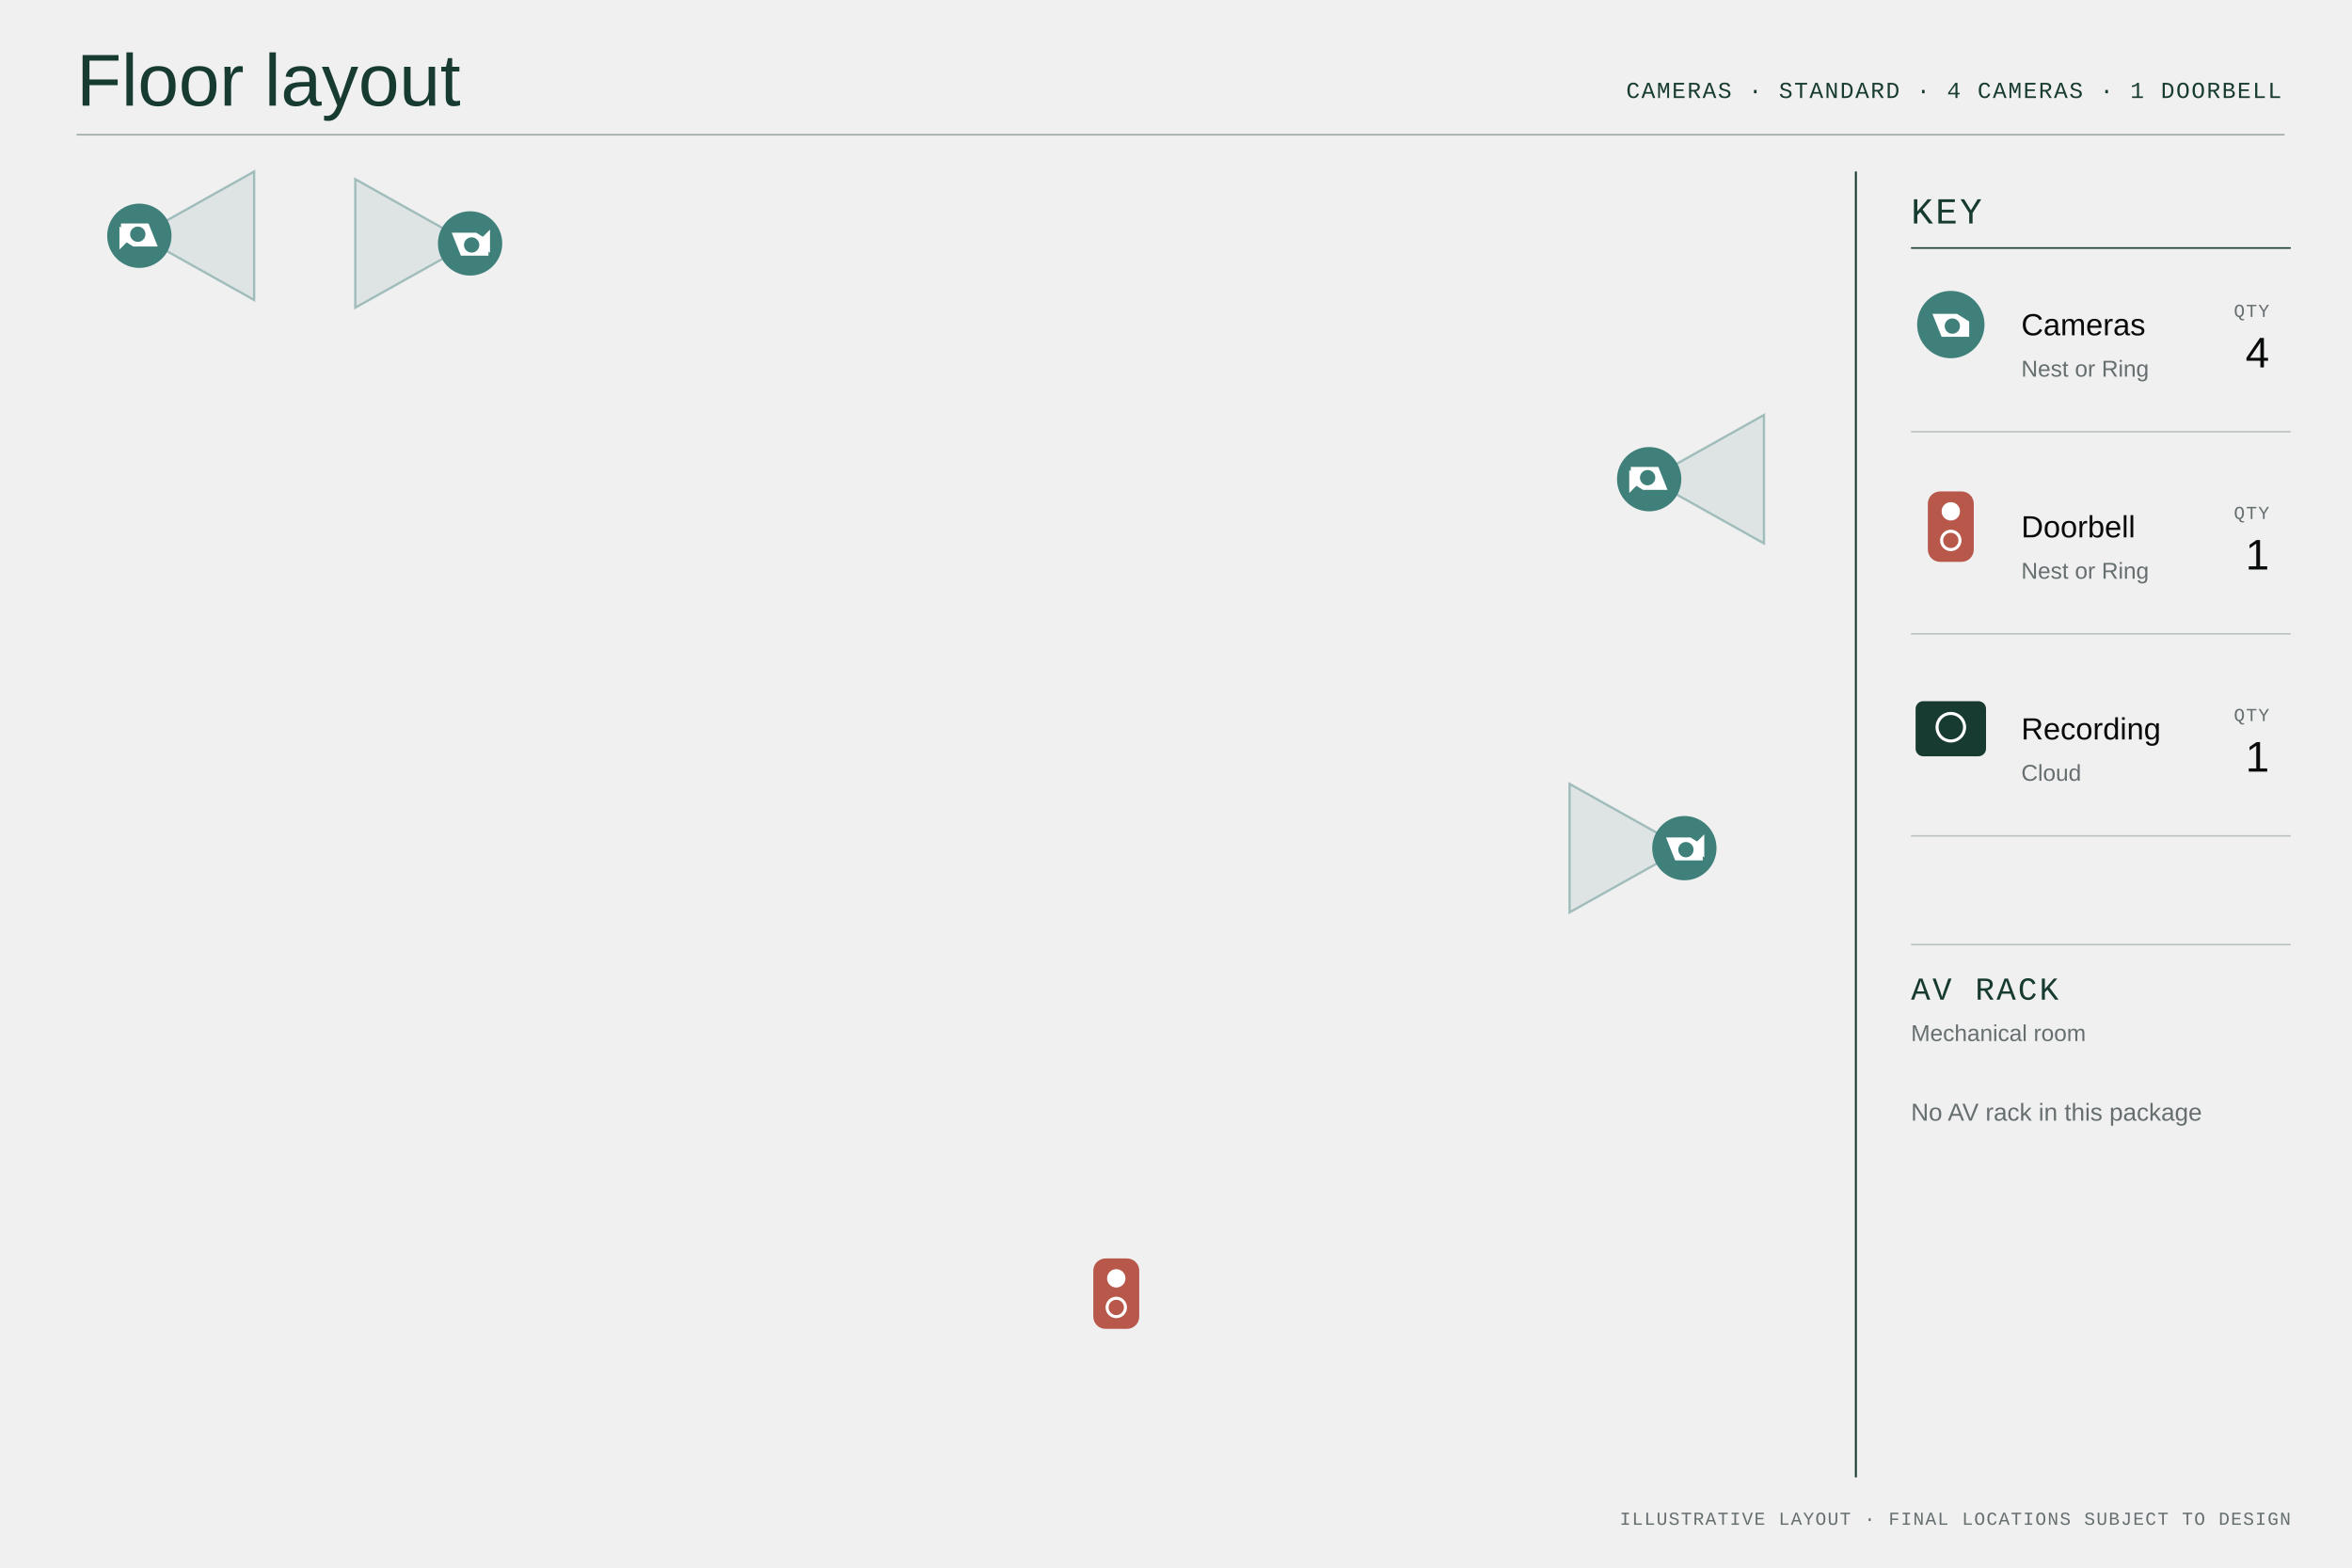
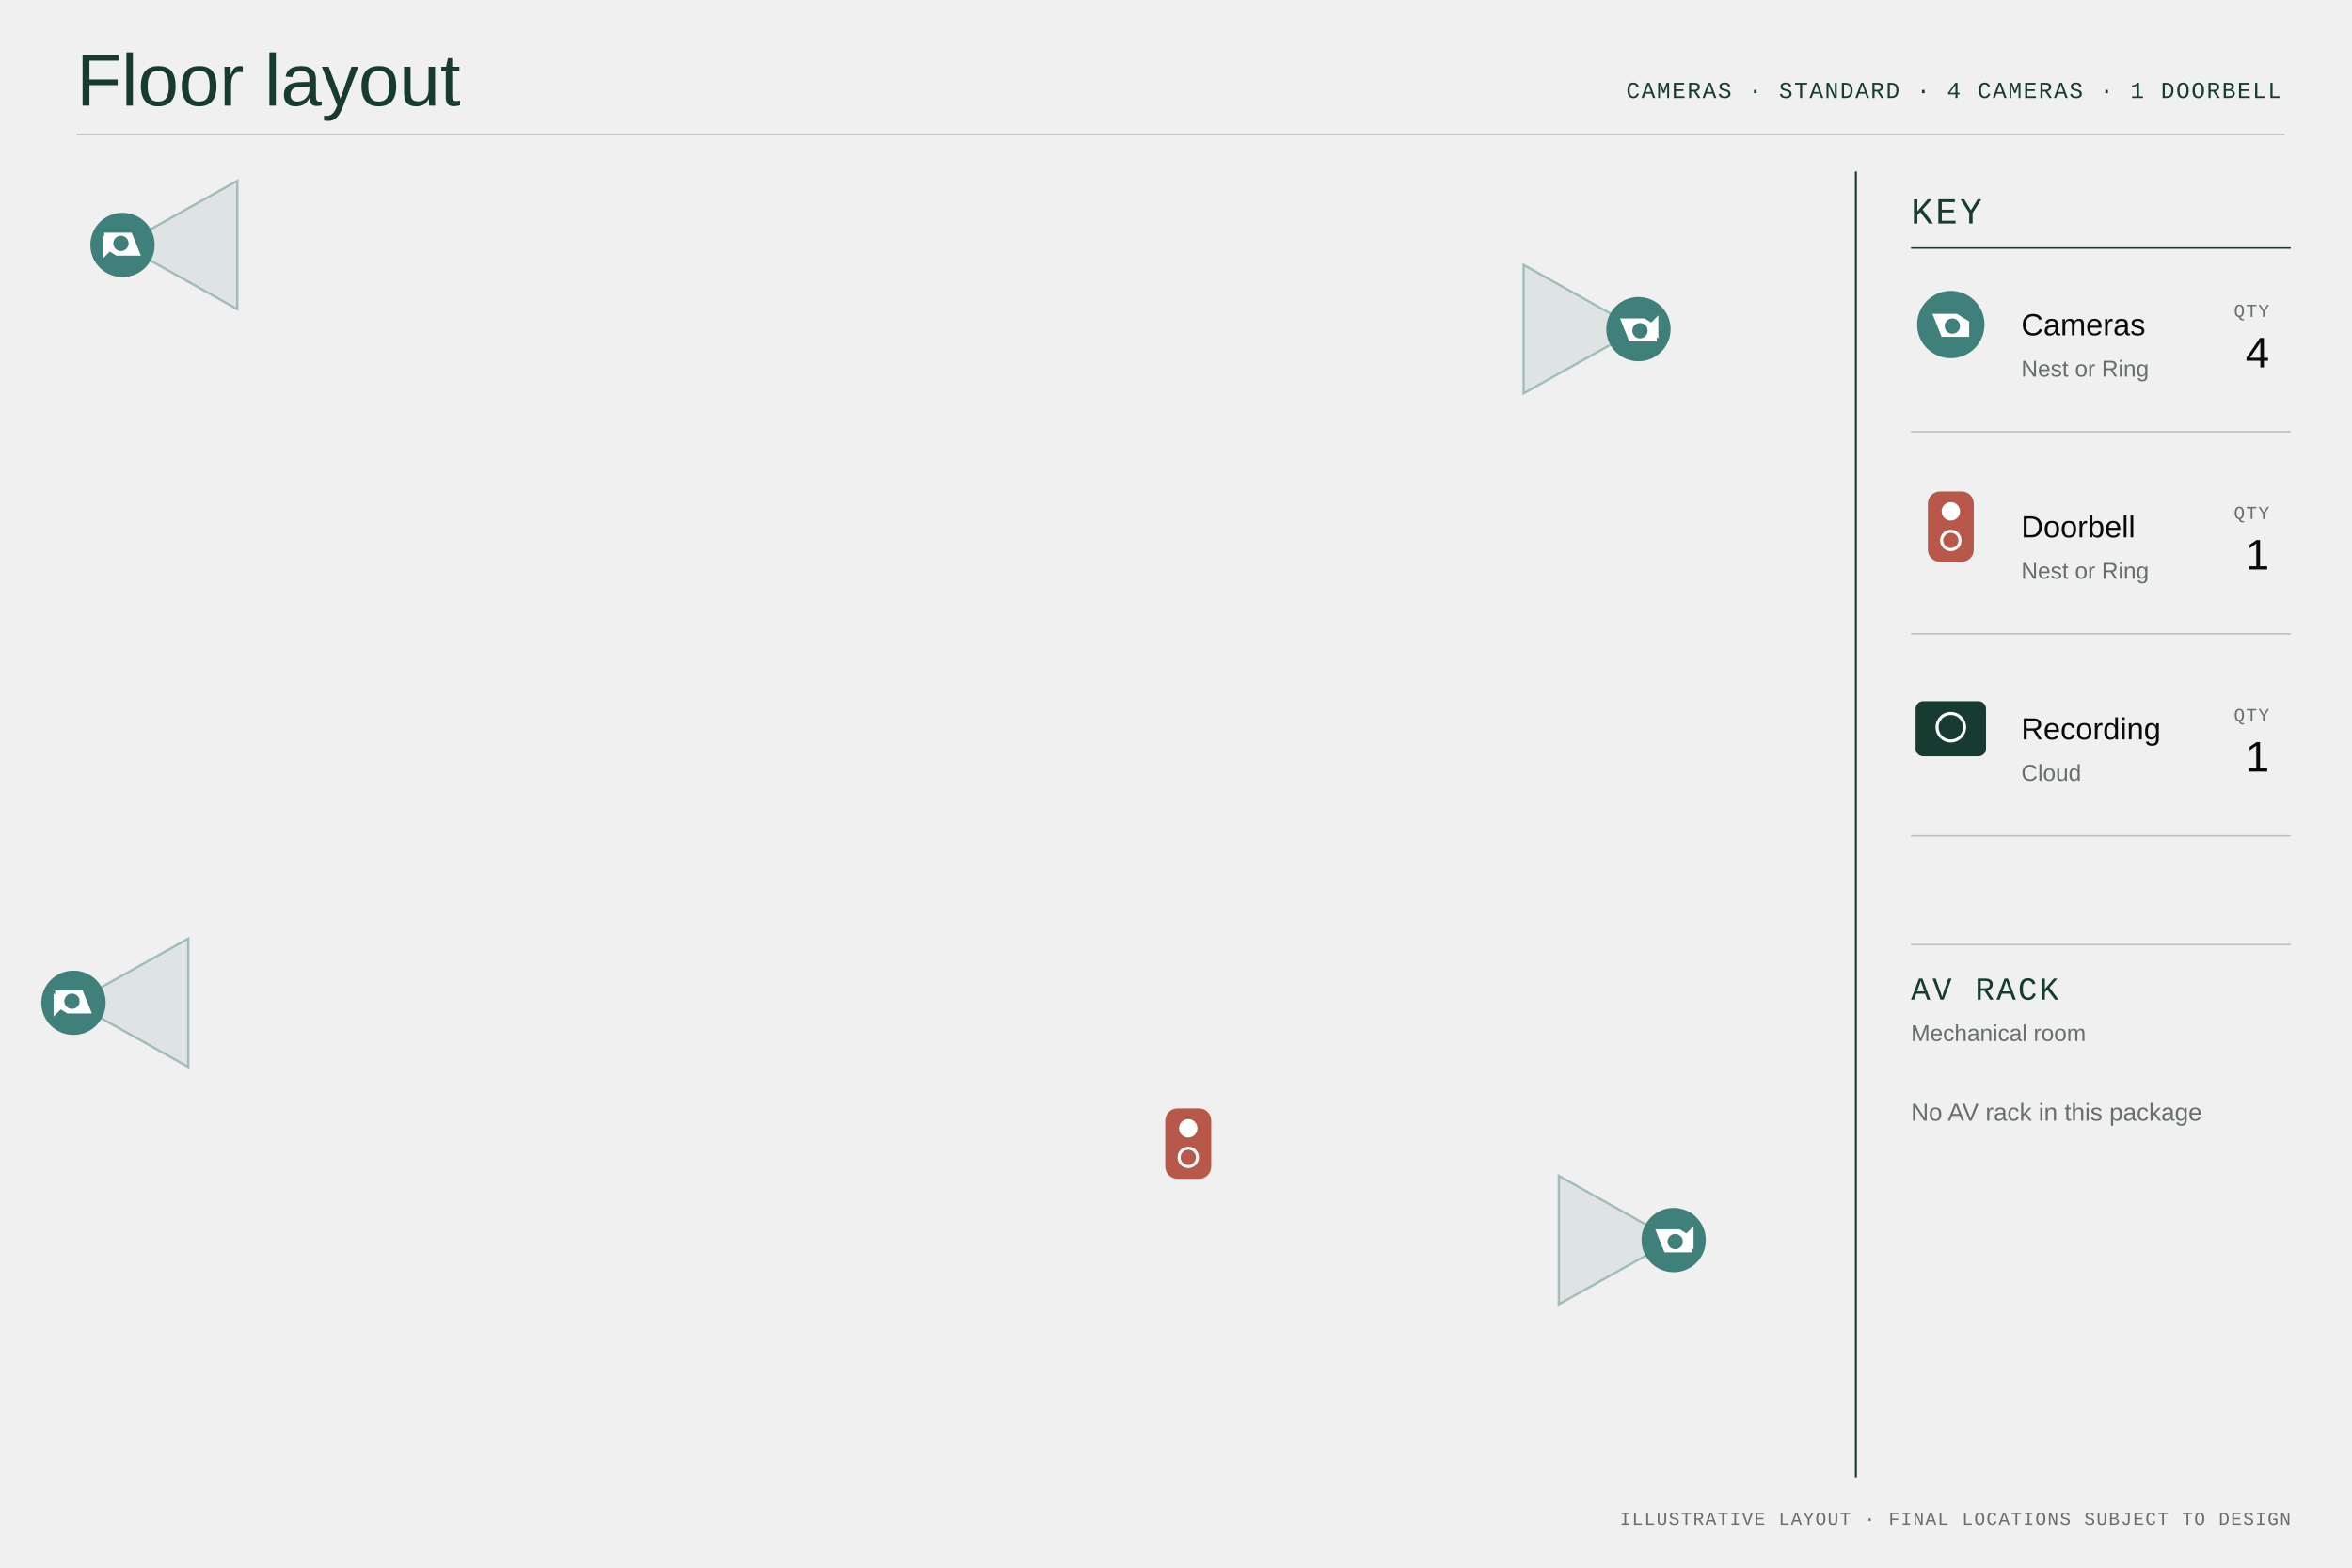
<svg xmlns="http://www.w3.org/2000/svg" viewBox="0 0 1536 1024" width="1536" height="1024" role="img" aria-label="Cameras Standard floor layout and equipment key">
  <text x="50" y="69" fill="#183B31" font-family="Arial,Helvetica,sans-serif" font-size="48">Floor layout</text>
  <text x="1490" y="64" fill="#183B31" font-family="IBM Plex Mono,Courier New,monospace" font-size="15" letter-spacing=".065em" text-anchor="end">CAMERAS · STANDARD · 4 CAMERAS · 1 DOORBELL</text>
  <line x1="50" y1="88" x2="1492" y2="88" stroke="#9DA7A3" stroke-width="1" />
-   <g transform="translate(91,154) rotate(180)">
+   <g transform="translate(80,160) rotate(180)">
    <path d="M0 0L-75 -42L-75 42Z" fill="#3F807A" fill-opacity=".10" stroke="#3F807A" stroke-opacity=".42" stroke-width="1.5" />
    <circle r="21" fill="#3F807A" />
    <path d="M-12 -7h16l8 5v10h-18z" fill="white" />
    <circle cx="1" cy="1" r="5" fill="#3F807A" />
    <path d="M8 -4l5 -5v15l-5 -3" fill="white" />
  </g>
-   <g transform="translate(307,159) rotate(0)">
+   <g transform="translate(1070,215) rotate(0)">
    <path d="M0 0L-75 -42L-75 42Z" fill="#3F807A" fill-opacity=".10" stroke="#3F807A" stroke-opacity=".42" stroke-width="1.5" />
    <circle r="21" fill="#3F807A" />
    <path d="M-12 -7h16l8 5v10h-18z" fill="white" />
    <circle cx="1" cy="1" r="5" fill="#3F807A" />
    <path d="M8 -4l5 -5v15l-5 -3" fill="white" />
  </g>
-   <g transform="translate(1077,313) rotate(180)">
+   <g transform="translate(48,655) rotate(180)">
    <path d="M0 0L-75 -42L-75 42Z" fill="#3F807A" fill-opacity=".10" stroke="#3F807A" stroke-opacity=".42" stroke-width="1.5" />
    <circle r="21" fill="#3F807A" />
    <path d="M-12 -7h16l8 5v10h-18z" fill="white" />
    <circle cx="1" cy="1" r="5" fill="#3F807A" />
    <path d="M8 -4l5 -5v15l-5 -3" fill="white" />
  </g>
-   <g transform="translate(1100,554) rotate(0)">
+   <g transform="translate(1093,810) rotate(0)">
    <path d="M0 0L-75 -42L-75 42Z" fill="#3F807A" fill-opacity=".10" stroke="#3F807A" stroke-opacity=".42" stroke-width="1.5" />
    <circle r="21" fill="#3F807A" />
    <path d="M-12 -7h16l8 5v10h-18z" fill="white" />
    <circle cx="1" cy="1" r="5" fill="#3F807A" />
    <path d="M8 -4l5 -5v15l-5 -3" fill="white" />
  </g>
-   <g transform="translate(729,845)">
+   <g transform="translate(776,747)">
    <rect x="-15" y="-23" width="30" height="46" rx="8" fill="#B7584B" />
    <circle cy="-10" r="6" fill="white" />
    <circle cy="9" r="6" fill="none" stroke="white" stroke-width="2" />
  </g>
  <line x1="1212" y1="112" x2="1212" y2="965" stroke="#183B31" stroke-width="1.3" />
  <text x="1248" y="146" fill="#183B31" font-family="IBM Plex Mono,Courier New,monospace" font-size="24" letter-spacing=".065em">KEY</text>
  <line x1="1248" y1="162" x2="1496" y2="162" stroke="#183B31" stroke-width="1" />
  <g>
    <g transform="translate(1274,212)">
      <circle r="22" fill="#3F807A" />
      <path d="M-12 -7h16l8 5v10h-18z" fill="white" />
      <circle cx="1" cy="1" r="5" fill="#3F807A" />
    </g>
    <text x="1320" y="219" fill="#090B0A" font-family="Arial,Helvetica,sans-serif" font-size="20">Cameras</text>
    <text x="1320" y="246" fill="#666E70" font-family="Arial,Helvetica,sans-serif" font-size="15">Nest or Ring</text>
    <text x="1482" y="207" fill="#666E70" font-family="IBM Plex Mono,Courier New,monospace" font-size="12" letter-spacing=".065em" text-anchor="end">QTY</text>
    <text x="1482" y="240" fill="#090B0A" font-family="Arial,Helvetica,sans-serif" font-size="28" text-anchor="end">4</text>
    <line x1="1248" y1="282" x2="1496" y2="282" stroke="#BBC2BE" stroke-width="1" />
  </g>
  <g>
    <g transform="translate(1274,344)">
      <rect x="-15" y="-23" width="30" height="46" rx="8" fill="#B7584B" />
      <circle cy="-10" r="6" fill="white" />
      <circle cy="9" r="6" fill="none" stroke="white" stroke-width="2" />
    </g>
    <text x="1320" y="351" fill="#090B0A" font-family="Arial,Helvetica,sans-serif" font-size="20">Doorbell</text>
    <text x="1320" y="378" fill="#666E70" font-family="Arial,Helvetica,sans-serif" font-size="15">Nest or Ring</text>
    <text x="1482" y="339" fill="#666E70" font-family="IBM Plex Mono,Courier New,monospace" font-size="12" letter-spacing=".065em" text-anchor="end">QTY</text>
    <text x="1482" y="372" fill="#090B0A" font-family="Arial,Helvetica,sans-serif" font-size="28" text-anchor="end">1</text>
    <line x1="1248" y1="414" x2="1496" y2="414" stroke="#BBC2BE" stroke-width="1" />
  </g>
  <g>
    <g transform="translate(1274,476)">
      <rect x="-23" y="-18" width="46" height="36" rx="5" fill="#183B31" />
      <circle cx="0" cy="-1" r="9" stroke="white" stroke-width="2" fill="none" />
    </g>
    <text x="1320" y="483" fill="#090B0A" font-family="Arial,Helvetica,sans-serif" font-size="20">Recording</text>
    <text x="1320" y="510" fill="#666E70" font-family="Arial,Helvetica,sans-serif" font-size="15">Cloud</text>
    <text x="1482" y="471" fill="#666E70" font-family="IBM Plex Mono,Courier New,monospace" font-size="12" letter-spacing=".065em" text-anchor="end">QTY</text>
    <text x="1482" y="504" fill="#090B0A" font-family="Arial,Helvetica,sans-serif" font-size="28" text-anchor="end">1</text>
    <line x1="1248" y1="546" x2="1496" y2="546" stroke="#BBC2BE" stroke-width="1" />
  </g>
  <line x1="1248" y1="617" x2="1496" y2="617" stroke="#BBC2BE" stroke-width="1" />
  <text x="1248" y="653" fill="#183B31" font-family="IBM Plex Mono,Courier New,monospace" font-size="21" letter-spacing=".065em">AV RACK</text>
  <text x="1248" y="680" fill="#666E70" font-family="Arial,Helvetica,sans-serif" font-size="15">Mechanical room</text>
  <text x="1248" y="732" fill="#666E70" font-family="Arial,Helvetica,sans-serif" font-size="16">No AV rack in this package</text>
  <text x="1496" y="996" fill="#666E70" font-family="IBM Plex Mono,Courier New,monospace" font-size="12" letter-spacing=".065em" text-anchor="end">ILLUSTRATIVE LAYOUT · FINAL LOCATIONS SUBJECT TO DESIGN</text>
</svg>
